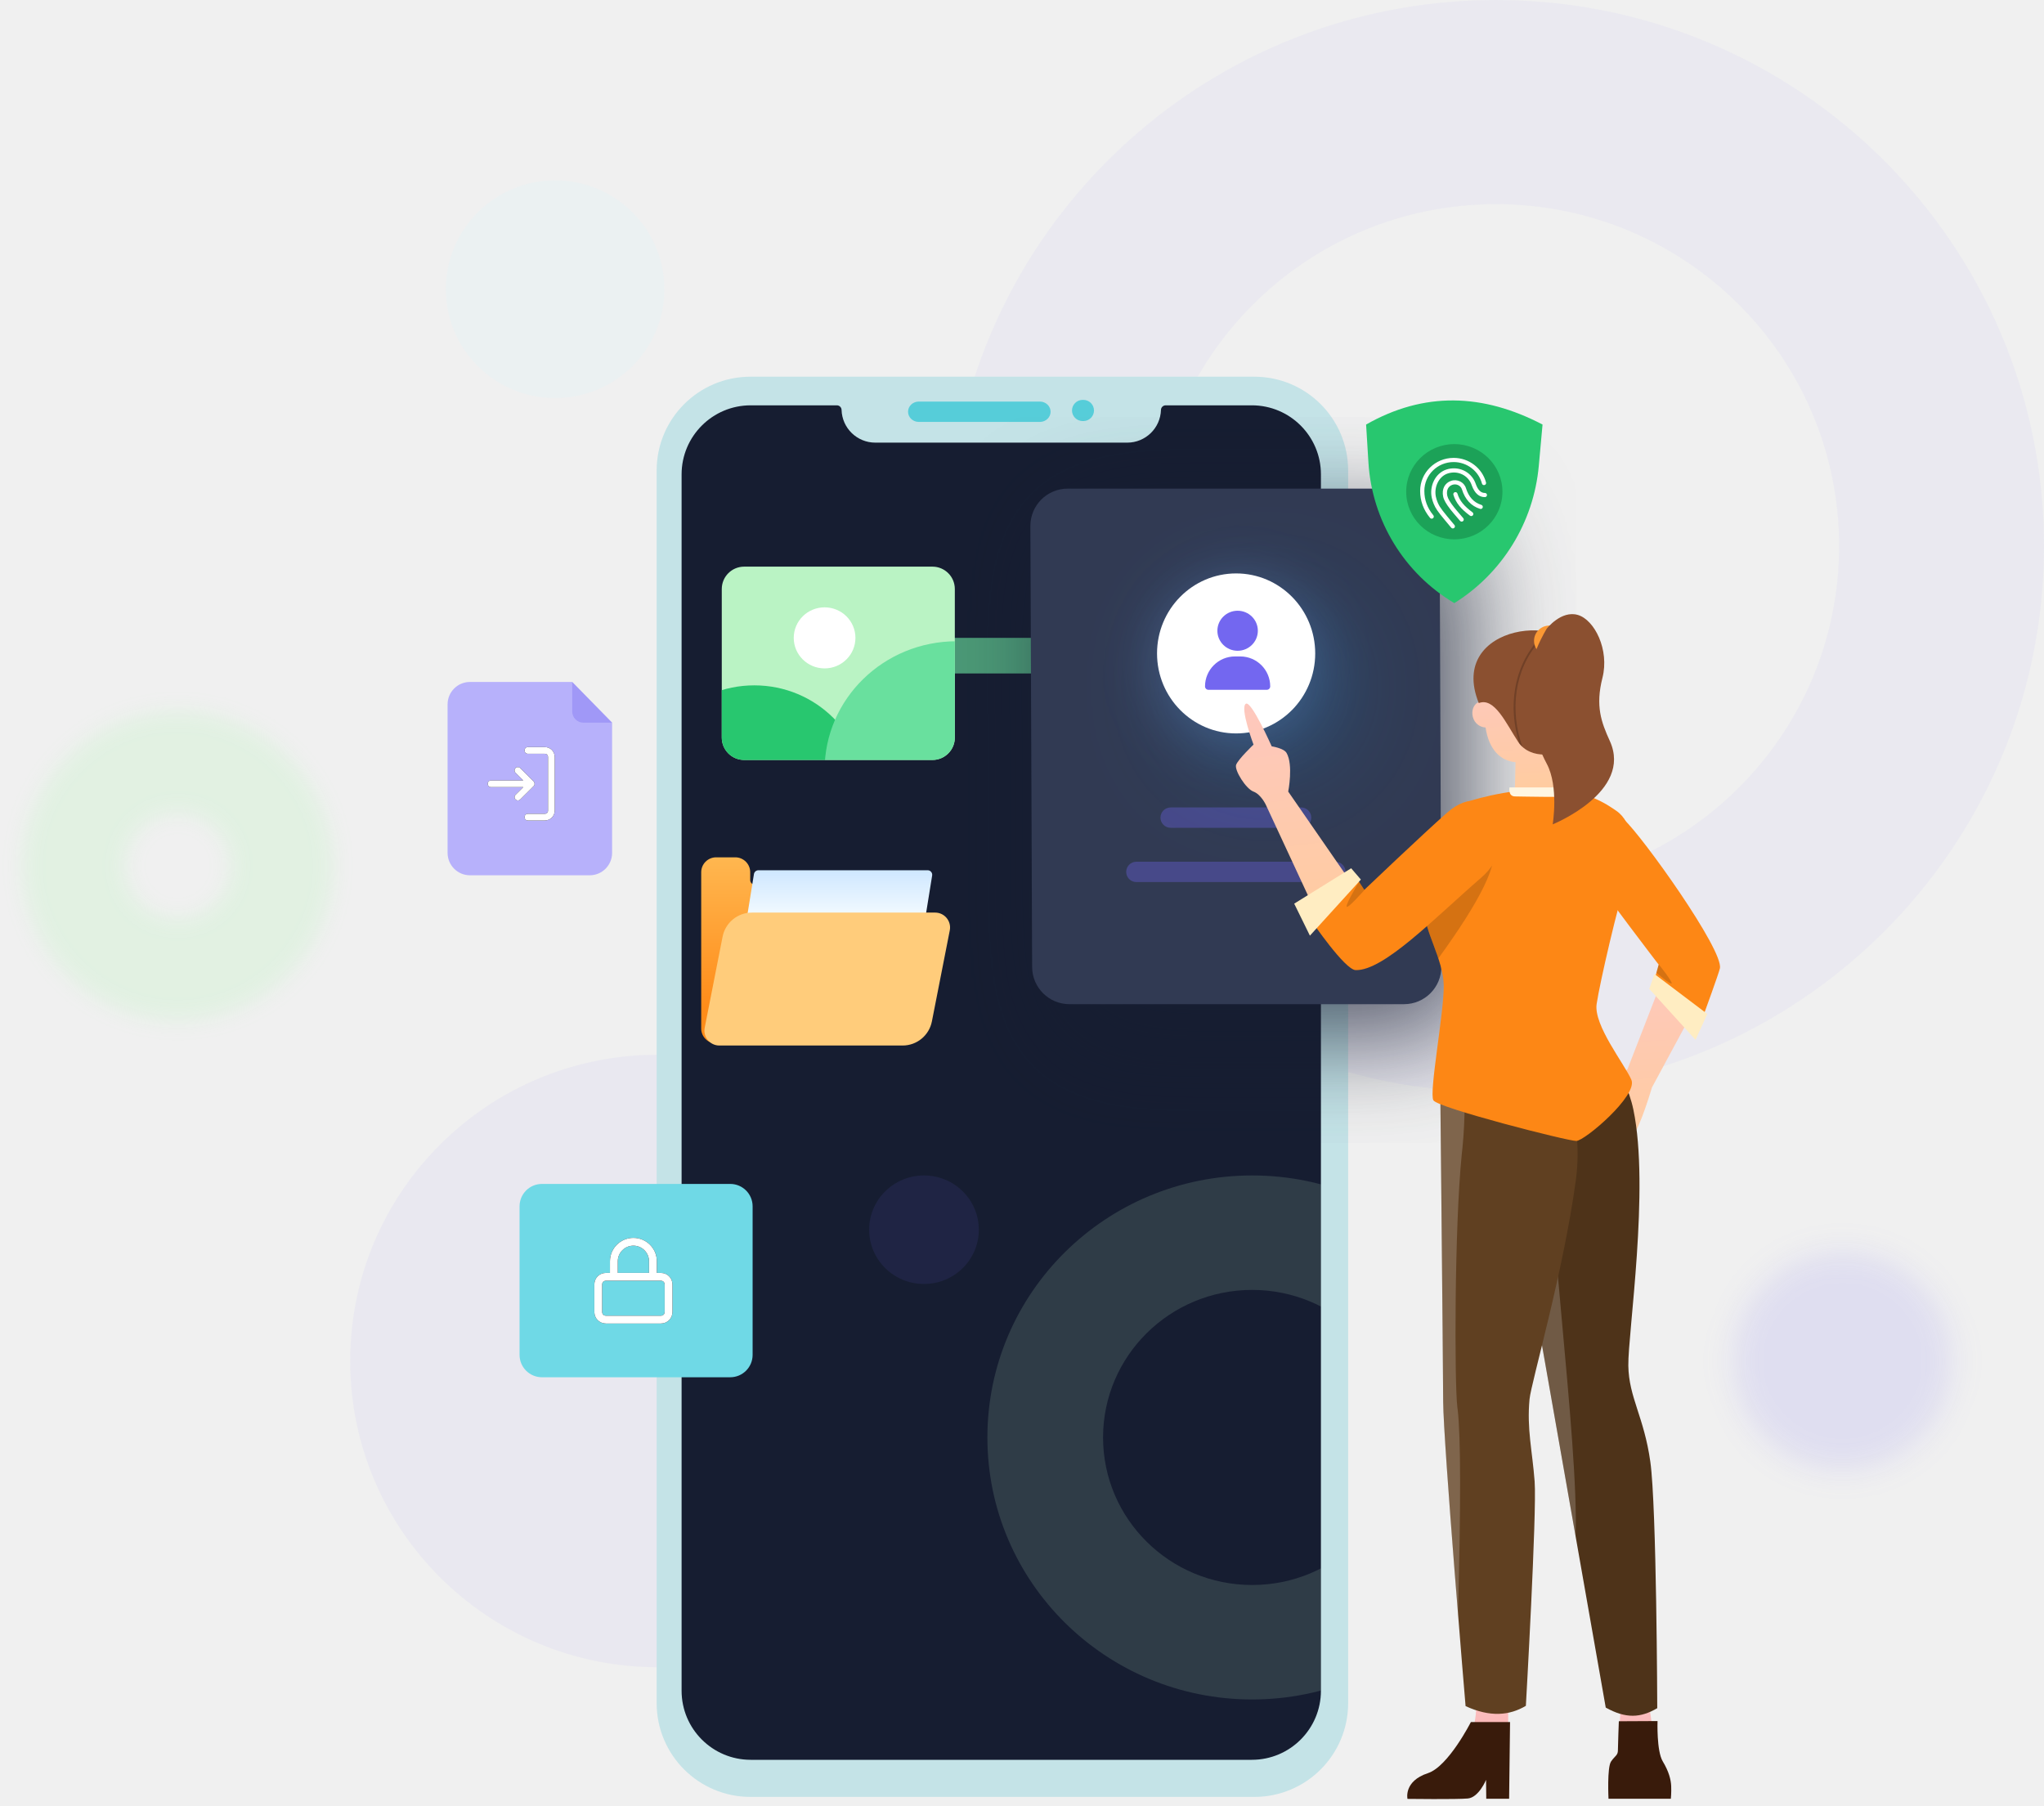
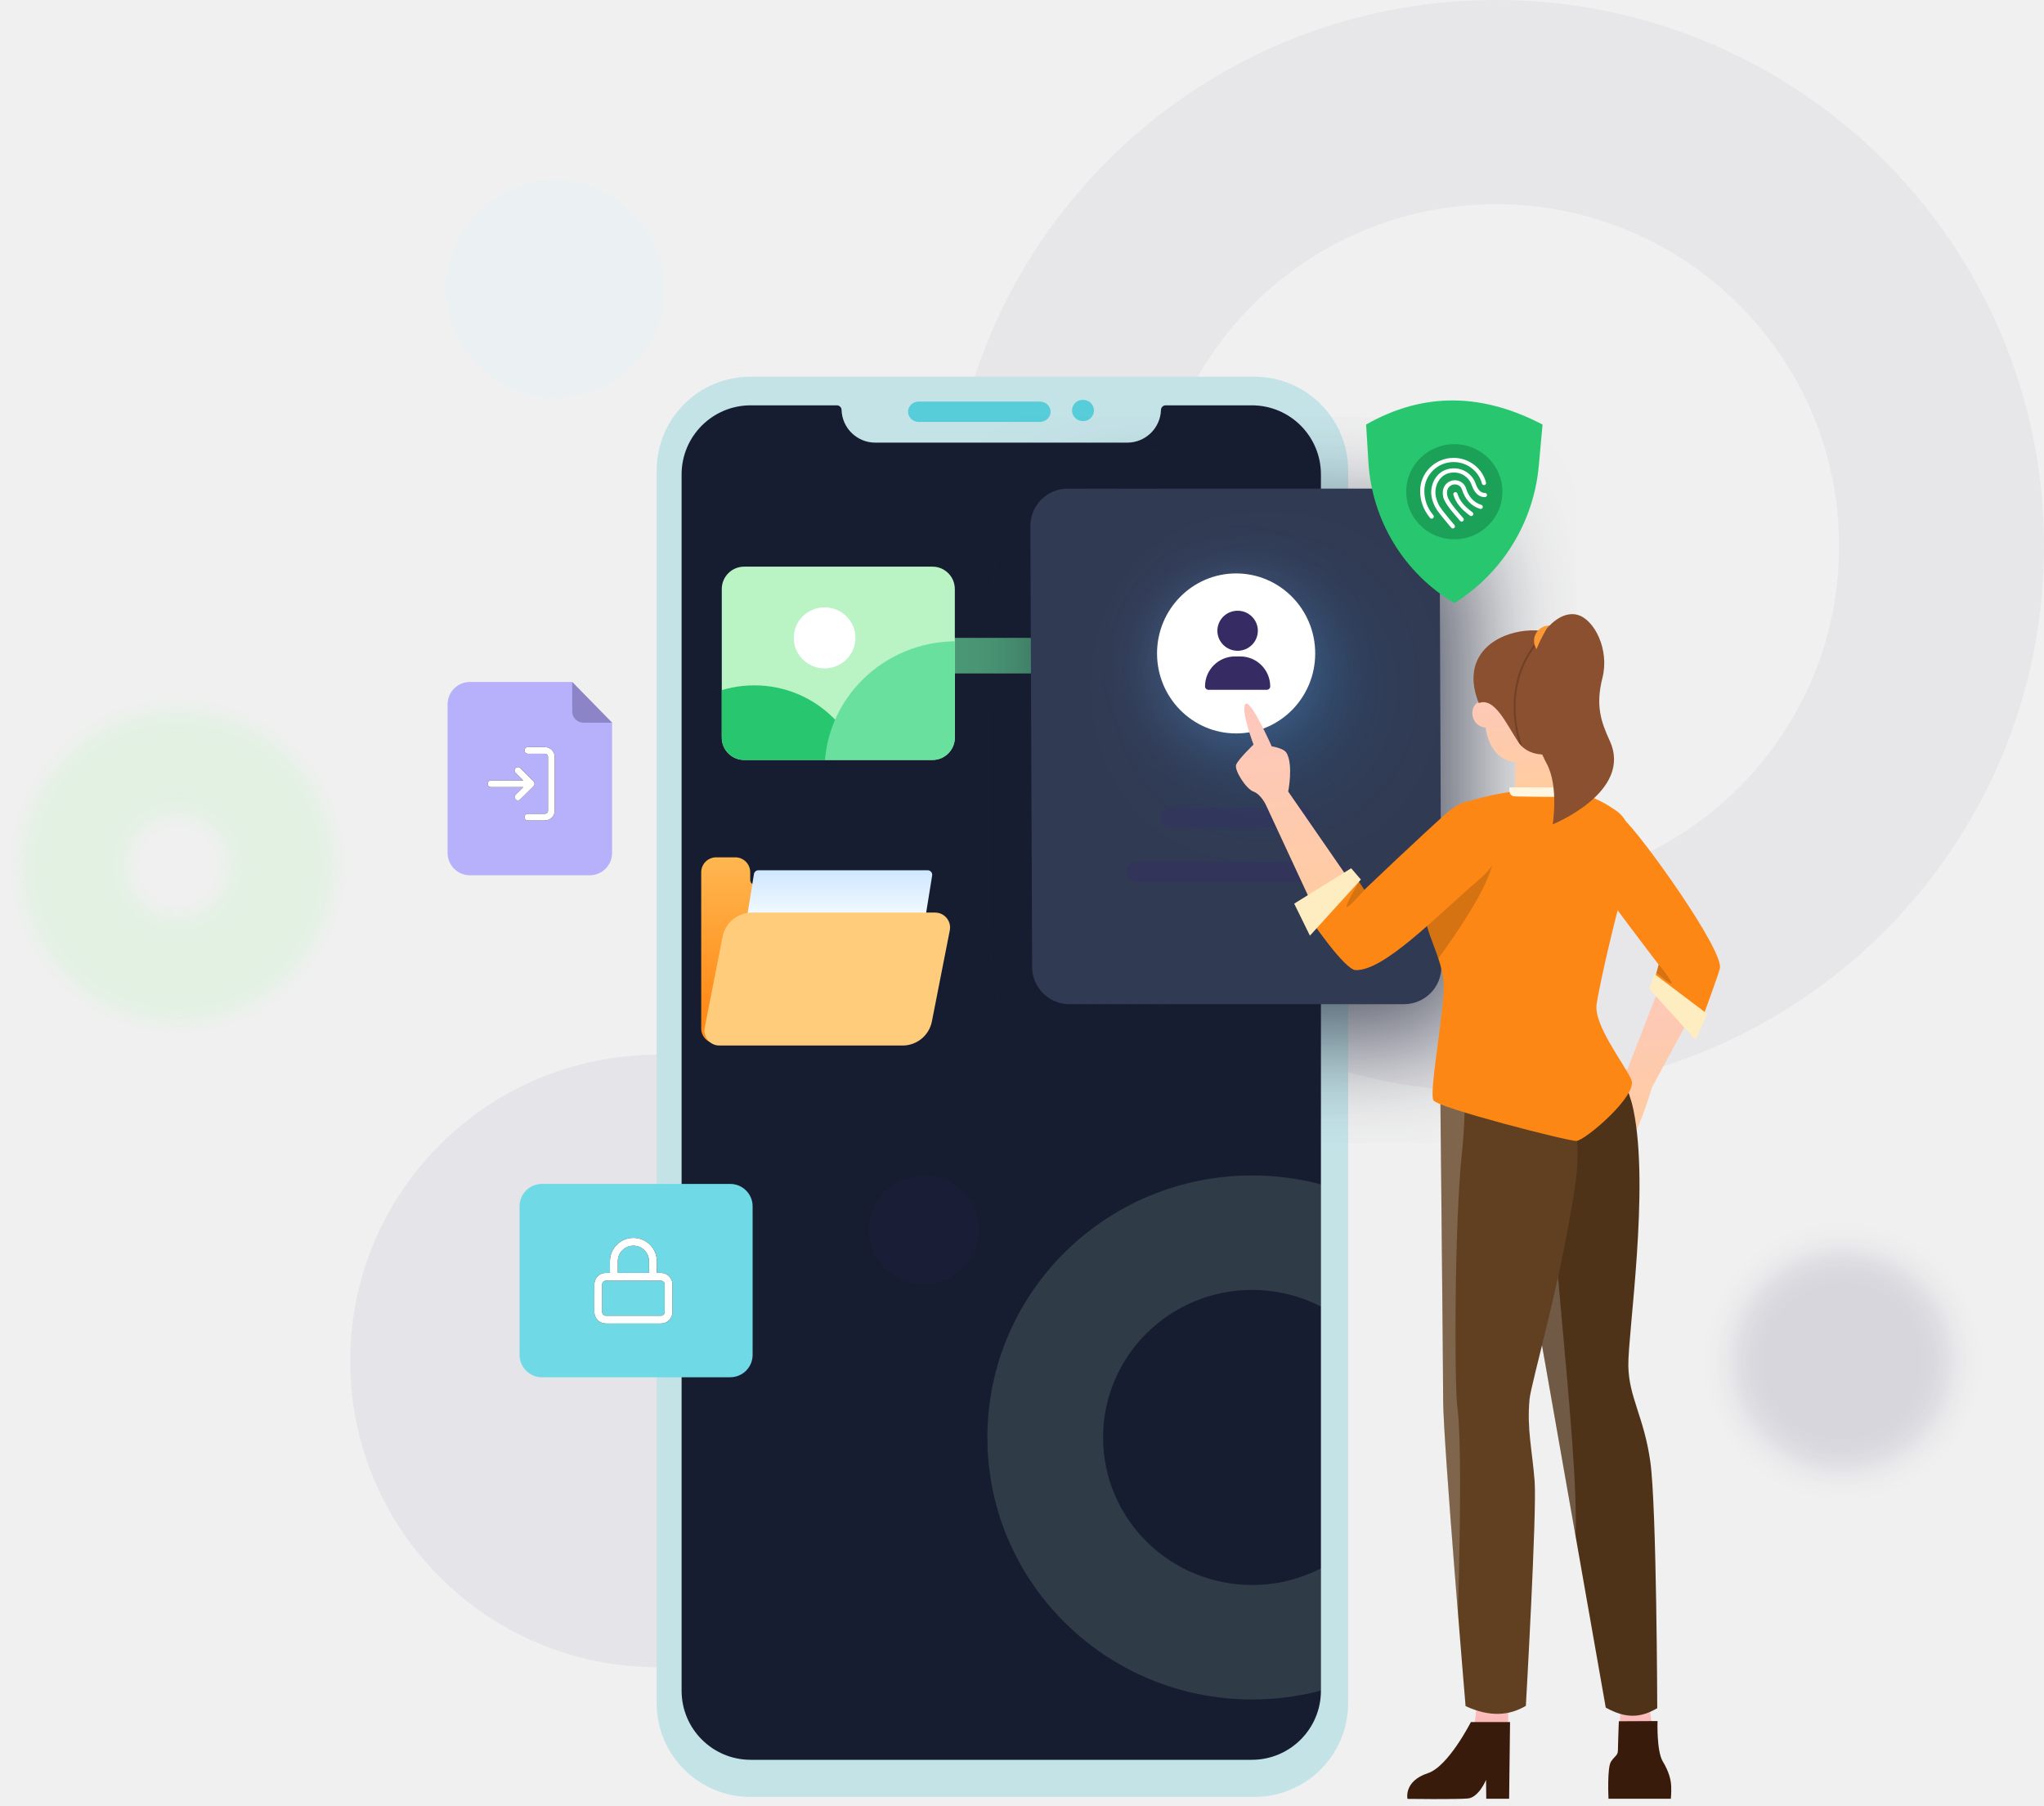
<svg xmlns="http://www.w3.org/2000/svg" width="548" height="484" viewBox="0 0 548 484" fill="none">
  <g id="Illustration">
    <g id="Shape">
-       <path id="Oval" opacity="0.053" fill-rule="evenodd" clip-rule="evenodd" d="M548 146.415C548 65.552 482.211 0 401.056 0C319.901 0 254.111 65.552 254.111 146.415C254.111 227.278 319.901 292.831 401.056 292.831C482.211 292.831 548 227.278 548 146.415ZM309.044 146.415C309.044 95.781 350.239 54.735 401.056 54.735C451.872 54.735 493.067 95.781 493.067 146.415C493.067 197.049 451.872 238.096 401.056 238.096C350.239 238.096 309.044 197.049 309.044 146.415Z" fill="#7367F0" />
+       <path id="Oval" opacity="0.053" fill-rule="evenodd" clip-rule="evenodd" d="M548 146.415C548 65.552 482.211 0 401.056 0C319.901 0 254.111 65.552 254.111 146.415C254.111 227.278 319.901 292.831 401.056 292.831C482.211 292.831 548 227.278 548 146.415ZM309.044 146.415C309.044 95.781 350.239 54.735 401.056 54.735C451.872 54.735 493.067 95.781 493.067 146.415C493.067 197.049 451.872 238.096 401.056 238.096C350.239 238.096 309.044 197.049 309.044 146.415Z" fill="#362c63" />
      <g id="Oval_2" opacity="0.141" filter="url(#filter0_f)">
        <path fill-rule="evenodd" clip-rule="evenodd" d="M89.314 232.166C89.314 209.243 70.664 190.659 47.657 190.659C24.651 190.659 6 209.243 6 232.166C6 255.09 24.651 273.673 47.657 273.673C70.664 273.673 89.314 255.09 89.314 232.166ZM33.466 232.166C33.466 224.357 39.82 218.027 47.657 218.027C55.495 218.027 61.848 224.357 61.848 232.166C61.848 239.976 55.495 246.306 47.657 246.306C39.82 246.306 33.466 239.976 33.466 232.166Z" fill="#8BF78F" />
      </g>
-       <ellipse id="Oval_3" cx="176.29" cy="364.898" rx="82.399" ry="82.102" fill="#7367F0" fill-opacity="0.061" />
+       <ellipse id="Oval_3" cx="176.29" cy="364.898" rx="82.399" ry="82.102" fill="#362c63" fill-opacity="0.061" />
      <ellipse id="Oval_4" opacity="0.141" cx="148.825" cy="77.541" rx="29.297" ry="29.192" fill="#CEF5FF" />
      <g id="Oval_5" filter="url(#filter1_f)">
-         <ellipse cx="493.983" cy="364.898" rx="29.297" ry="29.192" fill="#7367F0" fill-opacity="0.136" />
+         <ellipse cx="493.983" cy="364.898" rx="29.297" ry="29.192" fill="#362c63" fill-opacity="0.136" />
      </g>
    </g>
    <g id="File Organizer">
      <g id="Phone3">
        <path id="Rectangle" fill-rule="evenodd" clip-rule="evenodd" d="M176.051 126.137C176.051 112.254 187.305 101 201.188 101H336.301C350.184 101 361.438 112.254 361.438 126.137V456.637C361.438 470.52 350.184 481.774 336.301 481.774H201.188C187.305 481.774 176.051 470.52 176.051 456.637V126.137Z" fill="#C4E3E7" />
        <g id="Group 48">
          <path id="Rectangle_2" fill-rule="evenodd" clip-rule="evenodd" d="M182.737 127.195C182.737 116.966 191.03 108.673 201.259 108.673H224.364C225.046 108.673 225.605 109.216 225.625 109.898V109.898C225.768 114.787 229.772 118.676 234.663 118.676H302.219C307.11 118.676 311.114 114.787 311.257 109.898V109.898C311.277 109.216 311.835 108.673 312.518 108.673H335.622C345.852 108.673 354.144 116.966 354.144 127.195V453.306C354.144 463.535 345.852 471.828 335.622 471.828H201.259C191.03 471.828 182.737 463.535 182.737 453.306V127.195Z" fill="#161D31" />
          <mask id="mask0" mask-type="alpha" maskUnits="userSpaceOnUse" x="182" y="108" width="173" height="364">
            <path id="Rectangle_3" fill-rule="evenodd" clip-rule="evenodd" d="M182.737 127.195C182.737 116.966 191.03 108.673 201.259 108.673H224.364C225.046 108.673 225.605 109.216 225.625 109.898V109.898C225.768 114.787 229.772 118.676 234.663 118.676H302.219C307.11 118.676 311.114 114.787 311.257 109.898V109.898C311.277 109.216 311.835 108.673 312.518 108.673H335.622C345.852 108.673 354.144 116.966 354.144 127.195V453.306C354.144 463.535 345.852 471.828 335.622 471.828H201.259C191.03 471.828 182.737 463.535 182.737 453.306V127.195Z" fill="white" />
          </mask>
          <g mask="url(#mask0)">
-             <ellipse id="Oval_6" opacity="0.099" cx="247.722" cy="329.703" rx="14.702" ry="14.55" fill="#7367F0" />
+             <ellipse id="Oval_6" opacity="0.099" cx="247.722" cy="329.703" rx="14.702" ry="14.55" fill="#362c63" />
            <path id="Oval_7" opacity="0.141" fill-rule="evenodd" clip-rule="evenodd" d="M335.704 315.153C374.906 315.153 406.686 346.604 406.686 385.401C406.686 424.198 374.906 455.649 335.704 455.649C296.501 455.649 264.722 424.198 264.722 385.401C264.722 346.604 296.501 315.153 335.704 315.153ZM335.704 345.844C313.629 345.844 295.733 363.555 295.733 385.401C295.733 407.248 313.629 424.958 335.704 424.958C357.779 424.958 375.674 407.248 375.674 385.401C375.674 363.555 357.779 345.844 335.704 345.844Z" fill="#C8F5D0" />
            <path id="Rectangle_4" fill-rule="evenodd" clip-rule="evenodd" d="M203.617 175.795C203.617 173.158 205.755 171.021 208.391 171.021H329.781C332.417 171.021 334.555 173.158 334.555 175.795V175.795C334.555 178.431 332.417 180.569 329.781 180.569H208.391C205.755 180.569 203.617 178.431 203.617 175.795V175.795Z" fill="#68DE9E" fill-opacity="0.642" />
          </g>
        </g>
        <path id="Path" d="M278.793 107.666C280.378 107.666 281.664 108.888 281.664 110.394C281.664 111.868 280.435 113.068 278.898 113.121L278.793 113.122H246.324C244.738 113.122 243.452 111.901 243.452 110.394C243.452 108.921 244.681 107.721 246.218 107.668L246.324 107.666H278.793Z" fill="#56CDD9" />
        <path id="Path_2" d="M290.429 107.211C292.015 107.211 293.301 108.484 293.301 110.053C293.301 111.588 292.072 112.838 290.535 112.893L290.429 112.895H290.279C288.693 112.895 287.407 111.623 287.407 110.053C287.407 108.519 288.636 107.268 290.173 107.213L290.279 107.211H290.429Z" fill="#56CDD9" />
      </g>
      <g id="Icon54">
        <g id="Group 37">
          <path id="Rectangle_5" fill-rule="evenodd" clip-rule="evenodd" d="M187.996 233.861C187.996 231.652 189.787 229.861 191.996 229.861L197.132 229.861C199.341 229.861 201.132 231.652 201.132 233.861V235.965C201.132 236.638 201.678 237.184 202.351 237.184H243.654C245.864 237.184 247.654 238.975 247.654 241.184V275.755C247.654 277.964 245.864 279.755 243.654 279.755H191.996C189.787 279.755 187.996 277.964 187.996 275.755V233.861Z" fill="url(#paint0_linear)" />
          <path id="Rectangle_6" fill-rule="evenodd" clip-rule="evenodd" d="M202.134 234.351C202.23 233.76 202.74 233.326 203.338 233.326H248.707C249.458 233.326 250.031 233.998 249.911 234.739L243.1 276.997C243.005 277.588 242.495 278.022 241.897 278.022H196.527C195.776 278.022 195.204 277.35 195.323 276.609L202.134 234.351Z" fill="url(#paint1_linear)" />
          <path id="Rectangle_7" fill-rule="evenodd" clip-rule="evenodd" d="M250.713 244.677C253.232 244.677 255.124 246.976 254.638 249.448L249.842 273.86C249.105 277.612 245.816 280.318 241.992 280.318H192.858C190.34 280.318 188.448 278.018 188.933 275.547L193.73 251.135C194.467 247.383 197.756 244.677 201.579 244.677L250.713 244.677Z" fill="#FFCC7B" />
        </g>
      </g>
      <g id="Group 28">
        <path id="Rectangle_8" fill-rule="evenodd" clip-rule="evenodd" d="M120 188.842C120 185.528 122.686 182.842 126 182.842H153.414L164.105 193.754V228.675C164.105 231.989 161.419 234.675 158.105 234.675H126C122.686 234.675 120 231.989 120 228.675V188.842Z" fill="#B7B1FB" />
        <g id="Icon">
          <path id="Mask" fill-rule="evenodd" clip-rule="evenodd" d="M146.031 219.984C147.557 219.984 148.724 218.821 148.724 217.3V202.986C148.724 201.465 147.557 200.302 146.031 200.302H141.543C141.005 200.302 140.646 200.66 140.646 201.197C140.646 201.734 141.005 202.092 141.543 202.092H146.031C146.57 202.092 146.929 202.45 146.929 202.986V217.3C146.929 217.837 146.57 218.195 146.031 218.195H141.543C141.005 218.195 140.646 218.553 140.646 219.089C140.646 219.626 141.005 219.984 141.543 219.984H146.031ZM143.249 209.785C143.338 210.054 143.338 210.322 143.249 210.501C143.249 210.591 143.159 210.68 143.069 210.77L139.479 214.348C139.299 214.527 139.03 214.616 138.85 214.616C138.671 214.616 138.401 214.527 138.222 214.348C137.863 213.99 137.863 213.453 138.222 213.096L140.286 211.038H131.669C131.131 211.038 130.771 210.68 130.771 210.143C130.771 209.607 131.131 209.249 131.669 209.249H140.286L138.222 207.191C137.863 206.833 137.863 206.296 138.222 205.939C138.581 205.581 139.12 205.581 139.479 205.939L143.069 209.517C143.114 209.562 143.136 209.607 143.159 209.651C143.181 209.696 143.204 209.741 143.249 209.785Z" fill="black" />
          <mask id="mask1" mask-type="alpha" maskUnits="userSpaceOnUse" x="130" y="200" width="19" height="20">
            <path id="Mask_2" fill-rule="evenodd" clip-rule="evenodd" d="M146.031 219.984C147.557 219.984 148.724 218.821 148.724 217.3V202.986C148.724 201.465 147.557 200.302 146.031 200.302H141.543C141.005 200.302 140.646 200.66 140.646 201.197C140.646 201.734 141.005 202.092 141.543 202.092H146.031C146.57 202.092 146.929 202.45 146.929 202.986V217.3C146.929 217.837 146.57 218.195 146.031 218.195H141.543C141.005 218.195 140.646 218.553 140.646 219.089C140.646 219.626 141.005 219.984 141.543 219.984H146.031ZM143.249 209.785C143.338 210.054 143.338 210.322 143.249 210.501C143.249 210.591 143.159 210.68 143.069 210.77L139.479 214.348C139.299 214.527 139.03 214.616 138.85 214.616C138.671 214.616 138.401 214.527 138.222 214.348C137.863 213.99 137.863 213.453 138.222 213.096L140.286 211.038H131.669C131.131 211.038 130.771 210.68 130.771 210.143C130.771 209.607 131.131 209.249 131.669 209.249H140.286L138.222 207.191C137.863 206.833 137.863 206.296 138.222 205.939C138.581 205.581 139.12 205.581 139.479 205.939L143.069 209.517C143.114 209.562 143.136 209.607 143.159 209.651C143.181 209.696 143.204 209.741 143.249 209.785Z" fill="white" />
          </mask>
          <g mask="url(#mask1)">
            <g id="Icon Color">
              <rect id="ð¨ Icon Color" x="128.977" y="199.408" width="21.543" height="21.471" fill="white" />
            </g>
          </g>
        </g>
-         <path id="Path_3" opacity="0.34" d="M164.106 193.754H156.414C154.757 193.754 153.414 192.411 153.414 190.754V182.842L164.106 193.754Z" fill="#7367F0" />
+         <path id="Path_3" opacity="0.34" d="M164.106 193.754H156.414C154.757 193.754 153.414 192.411 153.414 190.754V182.842L164.106 193.754Z" fill="#362c63" />
      </g>
      <g id="Group">
        <path id="Rectangle_9" fill-rule="evenodd" clip-rule="evenodd" d="M139.296 323.427C139.296 320.113 141.982 317.427 145.296 317.427H195.778C199.092 317.427 201.778 320.113 201.778 323.427V363.26C201.778 366.574 199.092 369.26 195.778 369.26H145.296C141.982 369.26 139.296 366.574 139.296 363.26V323.427Z" fill="#6FD9E6" />
        <g id="Icon_2">
          <path id="Mask_3" fill-rule="evenodd" clip-rule="evenodd" d="M177.147 341.283H176.1V338.152C176.1 334.708 173.272 331.89 169.816 331.89C166.36 331.89 163.533 334.708 163.533 338.152V341.283H162.485C160.705 341.283 159.344 342.64 159.344 344.415V351.721C159.344 353.495 160.705 354.852 162.485 354.852H177.147C178.927 354.852 180.289 353.495 180.289 351.721V344.415C180.289 342.64 178.927 341.283 177.147 341.283ZM165.627 338.152C165.627 335.856 167.512 333.977 169.816 333.977C172.12 333.977 174.005 335.856 174.005 338.152V341.283H165.627V338.152ZM177.147 352.764C177.775 352.764 178.194 352.347 178.194 351.721V344.415C178.194 343.788 177.775 343.371 177.147 343.371H162.485C161.857 343.371 161.438 343.788 161.438 344.415V351.721C161.438 352.347 161.857 352.764 162.485 352.764H177.147Z" fill="black" />
          <mask id="mask2" mask-type="alpha" maskUnits="userSpaceOnUse" x="159" y="331" width="22" height="24">
            <path id="Mask_4" fill-rule="evenodd" clip-rule="evenodd" d="M177.147 341.283H176.1V338.152C176.1 334.708 173.272 331.89 169.816 331.89C166.36 331.89 163.533 334.708 163.533 338.152V341.283H162.485C160.705 341.283 159.344 342.64 159.344 344.415V351.721C159.344 353.495 160.705 354.852 162.485 354.852H177.147C178.927 354.852 180.289 353.495 180.289 351.721V344.415C180.289 342.64 178.927 341.283 177.147 341.283ZM165.627 338.152C165.627 335.856 167.512 333.977 169.816 333.977C172.12 333.977 174.005 335.856 174.005 338.152V341.283H165.627V338.152ZM177.147 352.764C177.775 352.764 178.194 352.347 178.194 351.721V344.415C178.194 343.788 177.775 343.371 177.147 343.371H162.485C161.857 343.371 161.438 343.788 161.438 344.415V351.721C161.438 352.347 161.857 352.764 162.485 352.764H177.147Z" fill="white" />
          </mask>
          <g mask="url(#mask2)">
            <g id="Icon Color_2">
              <rect id="ð¨ Icon Color_2" x="157.249" y="330.846" width="25.134" height="25.049" fill="white" />
            </g>
          </g>
        </g>
      </g>
      <g id="Group 34">
        <path id="Rectangle_10" d="M193.509 157.924C193.509 154.61 196.195 151.924 199.509 151.924H249.991C253.305 151.924 255.991 154.61 255.991 157.924V197.757C255.991 201.071 253.305 203.757 249.991 203.757H199.509C196.195 203.757 193.509 201.071 193.509 197.757V157.924Z" fill="#BAF3C4" />
        <mask id="mask3" mask-type="alpha" maskUnits="userSpaceOnUse" x="193" y="151" width="63" height="53">
          <path id="Rectangle_11" d="M193.509 157.924C193.509 154.61 196.195 151.924 199.509 151.924H249.991C253.305 151.924 255.991 154.61 255.991 157.924V197.757C255.991 201.071 253.305 203.757 249.991 203.757H199.509C196.195 203.757 193.509 201.071 193.509 197.757V157.924Z" fill="white" />
        </mask>
        <g mask="url(#mask3)">
          <ellipse id="Oval_8" cx="221.074" cy="171.021" rx="8.27" ry="8.184" fill="white" />
          <ellipse id="Oval_9" cx="202.238" cy="213.306" rx="29.863" ry="29.554" fill="#28C76F" />
          <ellipse id="Oval_10" cx="256.45" cy="206.485" rx="35.376" ry="34.556" fill="#69E09E" />
        </g>
      </g>
      <g id="Group 23">
        <g id="Rectangle_12" filter="url(#filter2_d)">
          <path fill-rule="evenodd" clip-rule="evenodd" d="M276.246 141.049C276.224 135.51 280.708 131.009 286.246 131.009L375.958 131.009C381.465 131.009 385.936 135.462 385.958 140.969L386.429 259.191C386.451 264.729 381.968 269.231 376.429 269.231H286.718C281.21 269.231 276.74 264.778 276.718 259.271L276.246 141.049Z" fill="#313A53" />
        </g>
-         <path id="Rectangle_13" opacity="0.34" d="M311.123 219.216C311.123 217.71 312.344 216.488 313.851 216.488H348.825C350.332 216.488 351.553 217.71 351.553 219.216V219.216C351.553 220.723 350.332 221.944 348.825 221.944H313.851C312.344 221.944 311.123 220.723 311.123 219.216V219.216Z" fill="#7367F0" />
-         <path id="Rectangle_14" opacity="0.34" d="M301.935 233.766C301.935 232.259 303.156 231.038 304.663 231.038H358.014C359.52 231.038 360.742 232.259 360.742 233.766V233.766C360.742 235.273 359.52 236.494 358.014 236.494H304.663C303.156 236.494 301.935 235.273 301.935 233.766V233.766Z" fill="#7367F0" />
+         <path id="Rectangle_13" opacity="0.34" d="M311.123 219.216C311.123 217.71 312.344 216.488 313.851 216.488H348.825C350.332 216.488 351.553 217.71 351.553 219.216V219.216C351.553 220.723 350.332 221.944 348.825 221.944H313.851C312.344 221.944 311.123 220.723 311.123 219.216V219.216Z" fill="#362c63" />
+         <path id="Rectangle_14" opacity="0.34" d="M301.935 233.766C301.935 232.259 303.156 231.038 304.663 231.038H358.014C359.52 231.038 360.742 232.259 360.742 233.766V233.766C360.742 235.273 359.52 236.494 358.014 236.494H304.663C303.156 236.494 301.935 235.273 301.935 233.766V233.766Z" fill="#362c63" />
        <g id="Icon8">
          <g id="Oval_11" filter="url(#filter3_dd)">
            <ellipse cx="331.407" cy="175.192" rx="21.203" ry="21.45" fill="white" />
          </g>
          <g id="Group 70">
-             <path id="Combined Shape" fill-rule="evenodd" clip-rule="evenodd" d="M331.807 174.481C334.802 174.481 337.231 172.078 337.231 169.113C337.231 166.149 334.802 163.746 331.807 163.746C328.811 163.746 326.383 166.149 326.383 169.113C326.383 172.078 328.811 174.481 331.807 174.481ZM331.097 176.001C326.663 176.001 323.068 179.595 323.068 184.029C323.068 184.536 323.479 184.947 323.986 184.947H339.628C340.134 184.947 340.545 184.536 340.545 184.029C340.545 179.595 336.951 176.001 332.517 176.001H331.097Z" fill="#7367F0" />
+             <path id="Combined Shape" fill-rule="evenodd" clip-rule="evenodd" d="M331.807 174.481C334.802 174.481 337.231 172.078 337.231 169.113C337.231 166.149 334.802 163.746 331.807 163.746C328.811 163.746 326.383 166.149 326.383 169.113C326.383 172.078 328.811 174.481 331.807 174.481ZM331.097 176.001C326.663 176.001 323.068 179.595 323.068 184.029C323.068 184.536 323.479 184.947 323.986 184.947H339.628C340.134 184.947 340.545 184.536 340.545 184.029C340.545 179.595 336.951 176.001 332.517 176.001H331.097Z" fill="#362c63" />
          </g>
        </g>
      </g>
      <g id="Wom3.5">
        <g id="RArm">
          <path id="Path_4" fill-rule="evenodd" clip-rule="evenodd" d="M436.346 286.631C436.346 286.631 426.071 296.69 426.701 297.674C427.331 298.664 432.509 296.363 432.509 296.363C432.509 296.363 426.049 306.93 427.378 307.742C428.707 308.554 435.504 306.91 437.588 304.732C439.672 302.554 442.889 291.562 442.889 291.562L458.517 262.597L447.183 258.715L436.346 286.631Z" fill="url(#paint2_linear)" />
          <path id="Path_5" fill-rule="evenodd" clip-rule="evenodd" d="M425.853 233.087C430.168 239.723 444.693 258.633 444.693 258.633L443.635 262.406L456.984 271.463C456.984 271.463 460.776 261.095 461.105 259.636C462.19 254.825 440.26 224.12 435.35 219.683C427.618 212.697 419.258 222.947 425.853 233.087Z" fill="#FD8715" />
          <path id="Path_6" fill-rule="evenodd" clip-rule="evenodd" d="M448.166 263.653C448.415 263.173 444.716 258.565 444.716 258.565L444.089 260.806C444.089 260.806 447.917 264.134 448.166 263.653Z" fill="black" fill-opacity="0.16" />
          <path id="Path 70" fill-rule="evenodd" clip-rule="evenodd" d="M443.552 261.14L457.734 271.858L454.574 278.79L442.174 265.14L443.552 261.14Z" fill="#FFEDC2" />
        </g>
        <g id="RLeg">
          <path id="Path_7" fill-rule="evenodd" clip-rule="evenodd" d="M434.6 456.208L433.812 469.49L443.91 469.75L442.012 456.208H434.6Z" fill="url(#paint3_linear)" />
          <path id="Path_8" fill-rule="evenodd" clip-rule="evenodd" d="M444.389 461.44C444.389 461.44 444.105 469.439 445.779 472.232C447.463 475.024 447.974 477.189 448.048 478.859C448.128 480.65 447.957 482.272 447.957 482.272H431.244C431.244 482.272 430.826 473.856 431.933 472.269C433.039 470.683 433.766 470.655 433.766 469.253C433.774 467.851 434.014 461.493 434.014 461.493L444.389 461.44Z" fill="#391B0B" />
          <path id="Path_9" fill-rule="evenodd" clip-rule="evenodd" d="M399.024 278.88L425.219 276.062L425.604 276.416C427.471 278.176 435.584 286.352 437.916 297.527C442.317 318.624 436.426 357.589 436.557 366.134C436.681 374.678 440.761 379.833 442.456 391.914C444.152 403.995 444.312 457.987 444.312 457.987C439.817 460.623 435.861 460.812 430.502 457.828L399.024 278.88Z" fill="#4E3319" />
          <path id="Path_10" fill-rule="evenodd" clip-rule="evenodd" d="M422.423 411.899L399.024 278.88L413.589 277.313C414.238 323.523 423.295 385.987 422.423 411.899Z" fill="white" fill-opacity="0.192" />
        </g>
        <g id="LLeg">
          <path id="Path_11" fill-rule="evenodd" clip-rule="evenodd" d="M404.39 454.811L395.779 454.949C395.779 454.949 396.345 463.795 393.034 466.791L392.853 466.948C388.856 470.263 404.277 469.067 404.277 469.067L404.39 454.811Z" fill="url(#paint4_linear)" />
          <path id="Path_12" fill-rule="evenodd" clip-rule="evenodd" d="M404.847 461.706L404.599 482.264L398.467 482.269L398.414 477.203C398.414 477.203 396.48 481.926 393.524 482.199C390.56 482.472 377.35 482.304 377.35 482.304C377.35 482.304 376.252 477.562 382.828 475.408C388.297 473.618 394.345 461.706 394.345 461.706H404.847Z" fill="#391B0B" />
          <path id="Path_13" fill-rule="evenodd" clip-rule="evenodd" d="M386.031 280.708L415.445 279.722L415.665 280.124C417.092 282.804 424.913 298.489 422.498 316.319C419.109 341.345 410.492 370.683 410.07 375.165C409.318 383.155 410.822 388.941 411.439 397.194C412.056 405.448 409.087 457.355 409.087 457.355C404.722 459.953 399.528 460.463 392.925 457.434C392.925 457.434 386.964 386.928 386.92 375.77C386.876 364.612 386.031 280.708 386.031 280.708Z" fill="#604021" />
          <path id="Path_14" fill-rule="evenodd" clip-rule="evenodd" d="M392.084 307.777L391.889 309.631C389.928 329.183 389.943 370.705 390.702 377.109L390.806 377.934C391.648 385.16 391.676 403.505 390.888 432.97L389.864 420.255C387.921 395.79 386.94 380.961 386.92 375.77L386.884 370.396C386.715 348.67 386.031 280.708 386.031 280.708L392.235 280.5C392.898 291.229 392.847 300.321 392.084 307.777Z" fill="white" fill-opacity="0.192" />
        </g>
        <g id="Head">
          <path id="Path_15" fill-rule="evenodd" clip-rule="evenodd" d="M397.247 188.036C393.628 188.428 393.884 194.725 398.29 195.054C399.19 201.124 402.402 204.016 406.317 204.351L406.1 213.533L423.418 213.523C423.418 213.523 418.542 207.036 418.785 198.157C419.028 189.276 418.622 180.934 418.622 180.934L396.19 181.333L397.247 188.036Z" fill="url(#paint5_linear)" />
          <path id="Path_16" fill-rule="evenodd" clip-rule="evenodd" d="M396.459 188.508C400.674 186.858 403.788 193.961 407.013 198.898C410.239 203.835 418.595 202.996 419.747 198.898C424.107 189.922 427.865 177.72 422.776 176.718C422.06 163.746 387.752 166.809 396.459 188.508Z" fill="#8B5030" />
          <path id="Combined Shape_2" fill-rule="evenodd" clip-rule="evenodd" d="M419.947 171.56H412.536H412.425L412.35 171.642C405.75 178.933 404.266 189.665 407.337 199.352C407.59 199.679 407.867 199.976 408.164 200.246C404.697 190.467 406.016 179.456 412.647 172.06H420.542C420.354 171.886 420.155 171.719 419.947 171.56Z" fill="black" fill-opacity="0.199" />
          <ellipse id="Oval_12" cx="415.413" cy="171.81" rx="4.135" ry="4.092" fill="#FB9934" />
        </g>
        <g id="Body">
          <path id="Path_17" fill-rule="evenodd" clip-rule="evenodd" d="M392.702 215.311C388.838 220.928 382.399 239.993 382.034 244.282C381.622 249.229 386.981 257.11 387.07 264.272C387.148 271.435 383.072 293.001 384.297 295.016C385.512 297.031 420.347 305.95 422.62 305.902C424.883 305.853 439.172 293.714 437.379 289.518C435.576 285.323 427.209 274.898 428.062 269.182C428.904 263.467 433.797 242.37 436.227 235.189C438.647 228.009 437.84 220.47 433.323 217.38C431.088 215.852 425.125 211.508 414.505 211.528C403.885 211.548 393.002 214.875 392.702 215.311Z" fill="#FD8715" />
          <path id="Path 68" fill-rule="evenodd" clip-rule="evenodd" d="M404.693 211.117C404.693 211.117 404.247 213.533 406.203 213.533C408.16 213.533 421.283 213.96 423.06 213.197C424.837 212.433 424.304 211.117 424.304 211.117H404.693Z" fill="#FFF6E1" />
          <path id="Path_18" fill-rule="evenodd" clip-rule="evenodd" d="M387.095 227.46L387.214 227.401C394.369 223.865 398.667 223.709 400.108 226.932C401.971 231.098 397.141 241.108 385.619 256.963C384.037 252.155 381.761 247.57 382.034 244.282C382.246 241.8 384.491 234.369 387.095 227.46Z" fill="black" fill-opacity="0.16" />
        </g>
        <g id="LArm">
          <path id="Path_19" fill-rule="evenodd" clip-rule="evenodd" d="M339.362 215.75C339.362 215.75 338.073 212.981 336.047 212.231C334.021 211.482 330.922 206.519 331.401 205.078C331.88 203.637 336.072 199.64 336.072 199.64C336.072 199.64 332.366 189.799 334.007 188.688C335.457 187.707 340.944 200.103 340.944 200.103C340.944 200.103 344.17 200.584 344.915 201.851C346.791 205.046 345.373 212.231 345.373 212.231L364.416 239.772L355.678 250.86L339.362 215.75Z" fill="url(#paint6_linear)" />
          <path id="Path_20" fill-rule="evenodd" clip-rule="evenodd" d="M387.976 217.886C381.536 223.548 365.782 238.571 365.782 238.571C365.782 238.571 363.441 235.022 363.441 235.022L351.66 246.961C351.66 246.961 360.547 260.007 363.441 260.098C370.982 260.335 384.493 246.246 397.195 235.244C408.583 225.38 399.982 207.33 387.976 217.886Z" fill="#FD8715" />
          <path id="Path_21" fill-rule="evenodd" clip-rule="evenodd" d="M365.829 238.589C365.829 238.589 361.41 243.647 361.045 243.095C360.681 242.544 364.379 236.395 364.379 236.395L365.829 238.589Z" fill="black" fill-opacity="0.16" />
          <path id="Path 69" fill-rule="evenodd" clip-rule="evenodd" d="M364.852 235.826L351.188 250.861L346.979 242.281L362.253 232.795L364.852 235.826Z" fill="#FFEDC2" />
        </g>
        <path id="Path_22" fill-rule="evenodd" clip-rule="evenodd" d="M414.689 168.553C414.689 168.553 418.558 163.565 423.026 164.874C427.494 166.182 431.536 174.204 429.617 181.744C427.707 189.285 429.282 193.586 431.598 198.668C437.82 212.339 416.278 221.019 416.278 221.019C416.278 221.019 417.959 210.889 414.689 204.772C411.322 198.472 409.41 190.394 409.41 185.45C409.41 176.854 414.689 168.553 414.689 168.553Z" fill="#8B5030" />
      </g>
      <g id="Group 39">
        <path id="Rectangle_15" fill-rule="evenodd" clip-rule="evenodd" d="M366.255 113.828C381.822 104.951 397.601 105.476 413.558 113.828L412.552 124.915C411.179 140.047 402.798 153.663 389.906 161.705V161.705V161.705C376.456 153.719 367.833 139.592 366.877 123.979L366.255 113.828Z" fill="#28C76F" />
        <ellipse id="Oval_13" cx="389.907" cy="131.836" rx="12.901" ry="12.767" fill="#1CA258" />
        <g id="Group 40">
          <path id="Path_23" fill-rule="evenodd" clip-rule="evenodd" d="M389.722 122.766C393.825 122.766 397.377 125.503 398.407 129.363C398.487 129.661 398.307 129.967 398.006 130.045C397.704 130.124 397.396 129.946 397.316 129.648C396.416 126.277 393.31 123.883 389.722 123.883C385.385 123.883 381.87 127.35 381.87 131.625C381.87 134.038 382.669 136.208 384.279 138.153C384.476 138.392 384.44 138.744 384.199 138.939C383.958 139.135 383.602 139.1 383.405 138.861C381.633 136.718 380.741 134.299 380.741 131.625C380.741 126.732 384.763 122.766 389.722 122.766Z" fill="white" />
          <path id="Path_24" fill-rule="evenodd" clip-rule="evenodd" d="M387.726 125.908C390.921 124.819 394.369 126.395 395.547 129.476L395.612 129.652C396.217 131.392 397.041 132.18 398.095 132.167C398.407 132.163 398.662 132.41 398.666 132.718C398.67 133.027 398.421 133.28 398.109 133.284C396.538 133.303 395.372 132.239 394.621 130.227L394.544 130.015C393.637 127.407 390.764 126.054 388.094 126.964C385.691 127.783 384.406 130.678 384.971 133.23C385.081 133.727 385.22 134.173 385.399 134.603L385.56 134.974C386.096 136.146 386.793 137.025 389.939 140.768C390.138 141.005 390.106 141.357 389.866 141.554C389.626 141.752 389.271 141.719 389.071 141.482L387.384 139.464C385.359 137.019 384.901 136.322 384.391 135.113L384.355 135.028C384.15 134.537 383.992 134.028 383.868 133.469C383.189 130.403 384.732 126.928 387.726 125.908Z" fill="white" />
          <path id="Path_25" fill-rule="evenodd" clip-rule="evenodd" d="M389.03 128.924C390.684 128.36 392.514 129.24 393.029 130.887C393.77 133.259 395.136 134.733 397.15 135.366C397.447 135.459 397.612 135.773 397.518 136.067C397.423 136.361 397.106 136.524 396.809 136.431C394.425 135.682 392.797 133.924 391.95 131.217C391.627 130.181 390.457 129.619 389.397 129.98C388.269 130.364 387.71 131.442 388.018 132.917C388.174 133.666 388.793 134.687 389.847 136.018L390.026 136.242C390.174 136.426 390.33 136.614 390.498 136.815L392.312 138.939C392.51 139.177 392.477 139.529 392.237 139.725C391.996 139.922 391.64 139.888 391.442 139.651L389.991 137.956L389.628 137.527C389.456 137.322 389.297 137.128 389.144 136.94L388.779 136.478C387.729 135.126 387.104 134.06 386.912 133.143C386.494 131.137 387.343 129.498 389.03 128.924Z" fill="white" />
          <path id="Path_26" fill-rule="evenodd" clip-rule="evenodd" d="M390.034 131.966C390.332 131.876 390.648 132.042 390.739 132.337C391.347 134.302 392.539 135.697 394.78 137.362C395.029 137.547 395.079 137.897 394.892 138.144C394.705 138.39 394.351 138.44 394.102 138.255C391.688 136.461 390.351 134.896 389.66 132.664C389.568 132.369 389.736 132.056 390.034 131.966Z" fill="white" />
        </g>
      </g>
    </g>
  </g>
  <defs>
    <filter id="filter0_f" x="0.563" y="185.223" width="94.187" height="93.887" filterUnits="userSpaceOnUse" color-interpolation-filters="sRGB">
      <feFlood flood-opacity="0" result="BackgroundImageFix" />
      <feBlend mode="normal" in="SourceGraphic" in2="BackgroundImageFix" result="shape" />
      <feGaussianBlur stdDeviation="2.718" result="effect1_foregroundBlur" />
    </filter>
    <filter id="filter1_f" x="456.531" y="327.551" width="74.904" height="74.693" filterUnits="userSpaceOnUse" color-interpolation-filters="sRGB">
      <feFlood flood-opacity="0" result="BackgroundImageFix" />
      <feBlend mode="normal" in="SourceGraphic" in2="BackgroundImageFix" result="shape" />
      <feGaussianBlur stdDeviation="4.077" result="effect1_foregroundBlur" />
    </filter>
    <filter id="filter2_d" x="256.246" y="112.009" width="166.183" height="194.222" filterUnits="userSpaceOnUse" color-interpolation-filters="sRGB">
      <feFlood flood-opacity="0" result="BackgroundImageFix" />
      <feColorMatrix in="SourceAlpha" type="matrix" values="0 0 0 0 0 0 0 0 0 0 0 0 0 0 0 0 0 0 127 0" />
      <feOffset dx="8" dy="9" />
      <feGaussianBlur stdDeviation="14" />
      <feColorMatrix type="matrix" values="0 0 0 0 0.086 0 0 0 0 0.114 0 0 0 0 0.192 0 0 0 0.7 0" />
      <feBlend mode="normal" in2="BackgroundImageFix" result="effect1_dropShadow" />
      <feBlend mode="normal" in="SourceGraphic" in2="effect1_dropShadow" result="shape" />
    </filter>
    <filter id="filter3_dd" x="290.204" y="134.743" width="98.405" height="98.899" filterUnits="userSpaceOnUse" color-interpolation-filters="sRGB">
      <feFlood flood-opacity="0" result="BackgroundImageFix" />
      <feColorMatrix in="SourceAlpha" type="matrix" values="0 0 0 0 0 0 0 0 0 0 0 0 0 0 0 0 0 0 127 0" />
      <feOffset dx="8" dy="9" />
      <feGaussianBlur stdDeviation="14" />
      <feColorMatrix type="matrix" values="0 0 0 0 0.076 0 0 0 0 0.583 0 0 0 0 0.879 0 0 0 0.229 0" />
      <feBlend mode="normal" in2="BackgroundImageFix" result="effect1_dropShadow" />
      <feColorMatrix in="SourceAlpha" type="matrix" values="0 0 0 0 0 0 0 0 0 0 0 0 0 0 0 0 0 0 127 0" />
      <feOffset dy="2" />
      <feGaussianBlur stdDeviation="7.5" />
      <feColorMatrix type="matrix" values="0 0 0 0 0.504 0 0 0 0 0.7 0 0 0 0 1 0 0 0 0.234 0" />
      <feBlend mode="normal" in2="effect1_dropShadow" result="effect2_dropShadow" />
      <feBlend mode="normal" in="SourceGraphic" in2="effect2_dropShadow" result="shape" />
    </filter>
    <linearGradient id="paint0_linear" x1="252.335" y1="270.363" x2="252.335" y2="212.641" gradientUnits="userSpaceOnUse">
      <stop stop-color="#FF8C19" />
      <stop offset="1" stop-color="#FFC967" />
    </linearGradient>
    <linearGradient id="paint1_linear" x1="245.482" y1="247.352" x2="245.482" y2="221.044" gradientUnits="userSpaceOnUse">
      <stop stop-color="#F8FDFF" />
      <stop offset="1" stop-color="#AAD4FF" />
    </linearGradient>
    <linearGradient id="paint2_linear" x1="424.08" y1="245.344" x2="427.481" y2="304.907" gradientUnits="userSpaceOnUse">
      <stop stop-color="#FDC6C6" />
      <stop offset="1" stop-color="#FFCCA1" />
    </linearGradient>
    <linearGradient id="paint3_linear" x1="432.065" y1="452.911" x2="433.457" y2="469.005" gradientUnits="userSpaceOnUse">
      <stop stop-color="#FDC6C6" />
      <stop offset="1" stop-color="#FAB2B2" />
    </linearGradient>
    <linearGradient id="paint4_linear" x1="390.081" y1="451.289" x2="391.397" y2="468.509" gradientUnits="userSpaceOnUse">
      <stop stop-color="#FDC6C6" />
      <stop offset="1" stop-color="#FAB2B2" />
    </linearGradient>
    <linearGradient id="paint5_linear" x1="389.777" y1="172.999" x2="392.621" y2="211.821" gradientUnits="userSpaceOnUse">
      <stop stop-color="#FDC6C6" />
      <stop offset="1" stop-color="#FFCCA1" />
    </linearGradient>
    <linearGradient id="paint6_linear" x1="325.63" y1="173.485" x2="334.537" y2="246.91" gradientUnits="userSpaceOnUse">
      <stop stop-color="#FDC6C6" />
      <stop offset="1" stop-color="#FFCCA1" />
    </linearGradient>
  </defs>
</svg>
